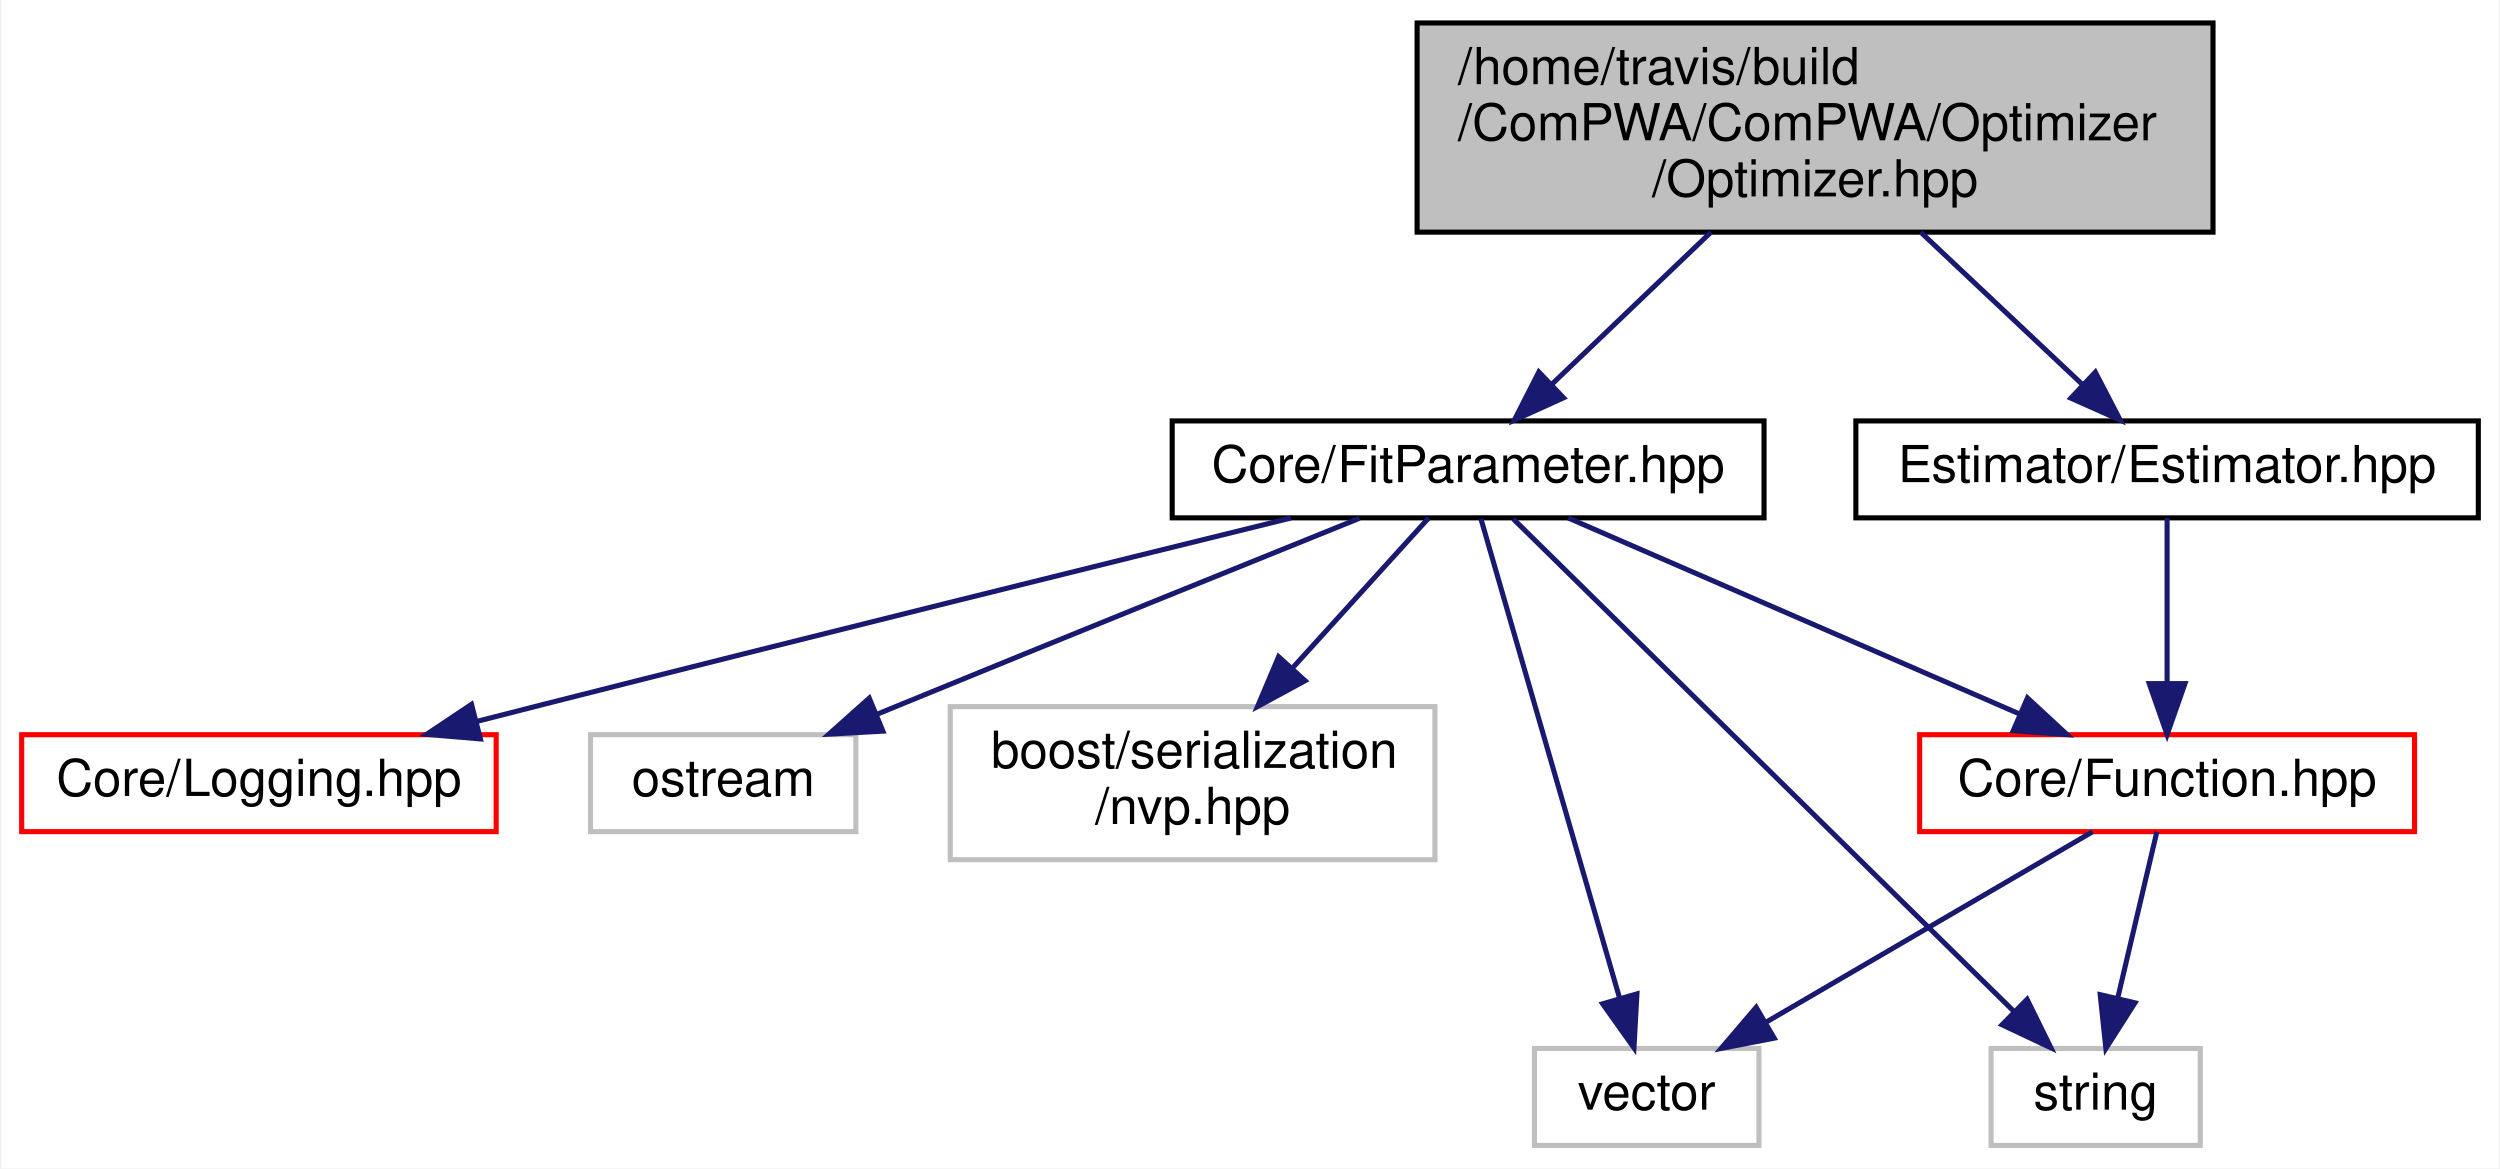
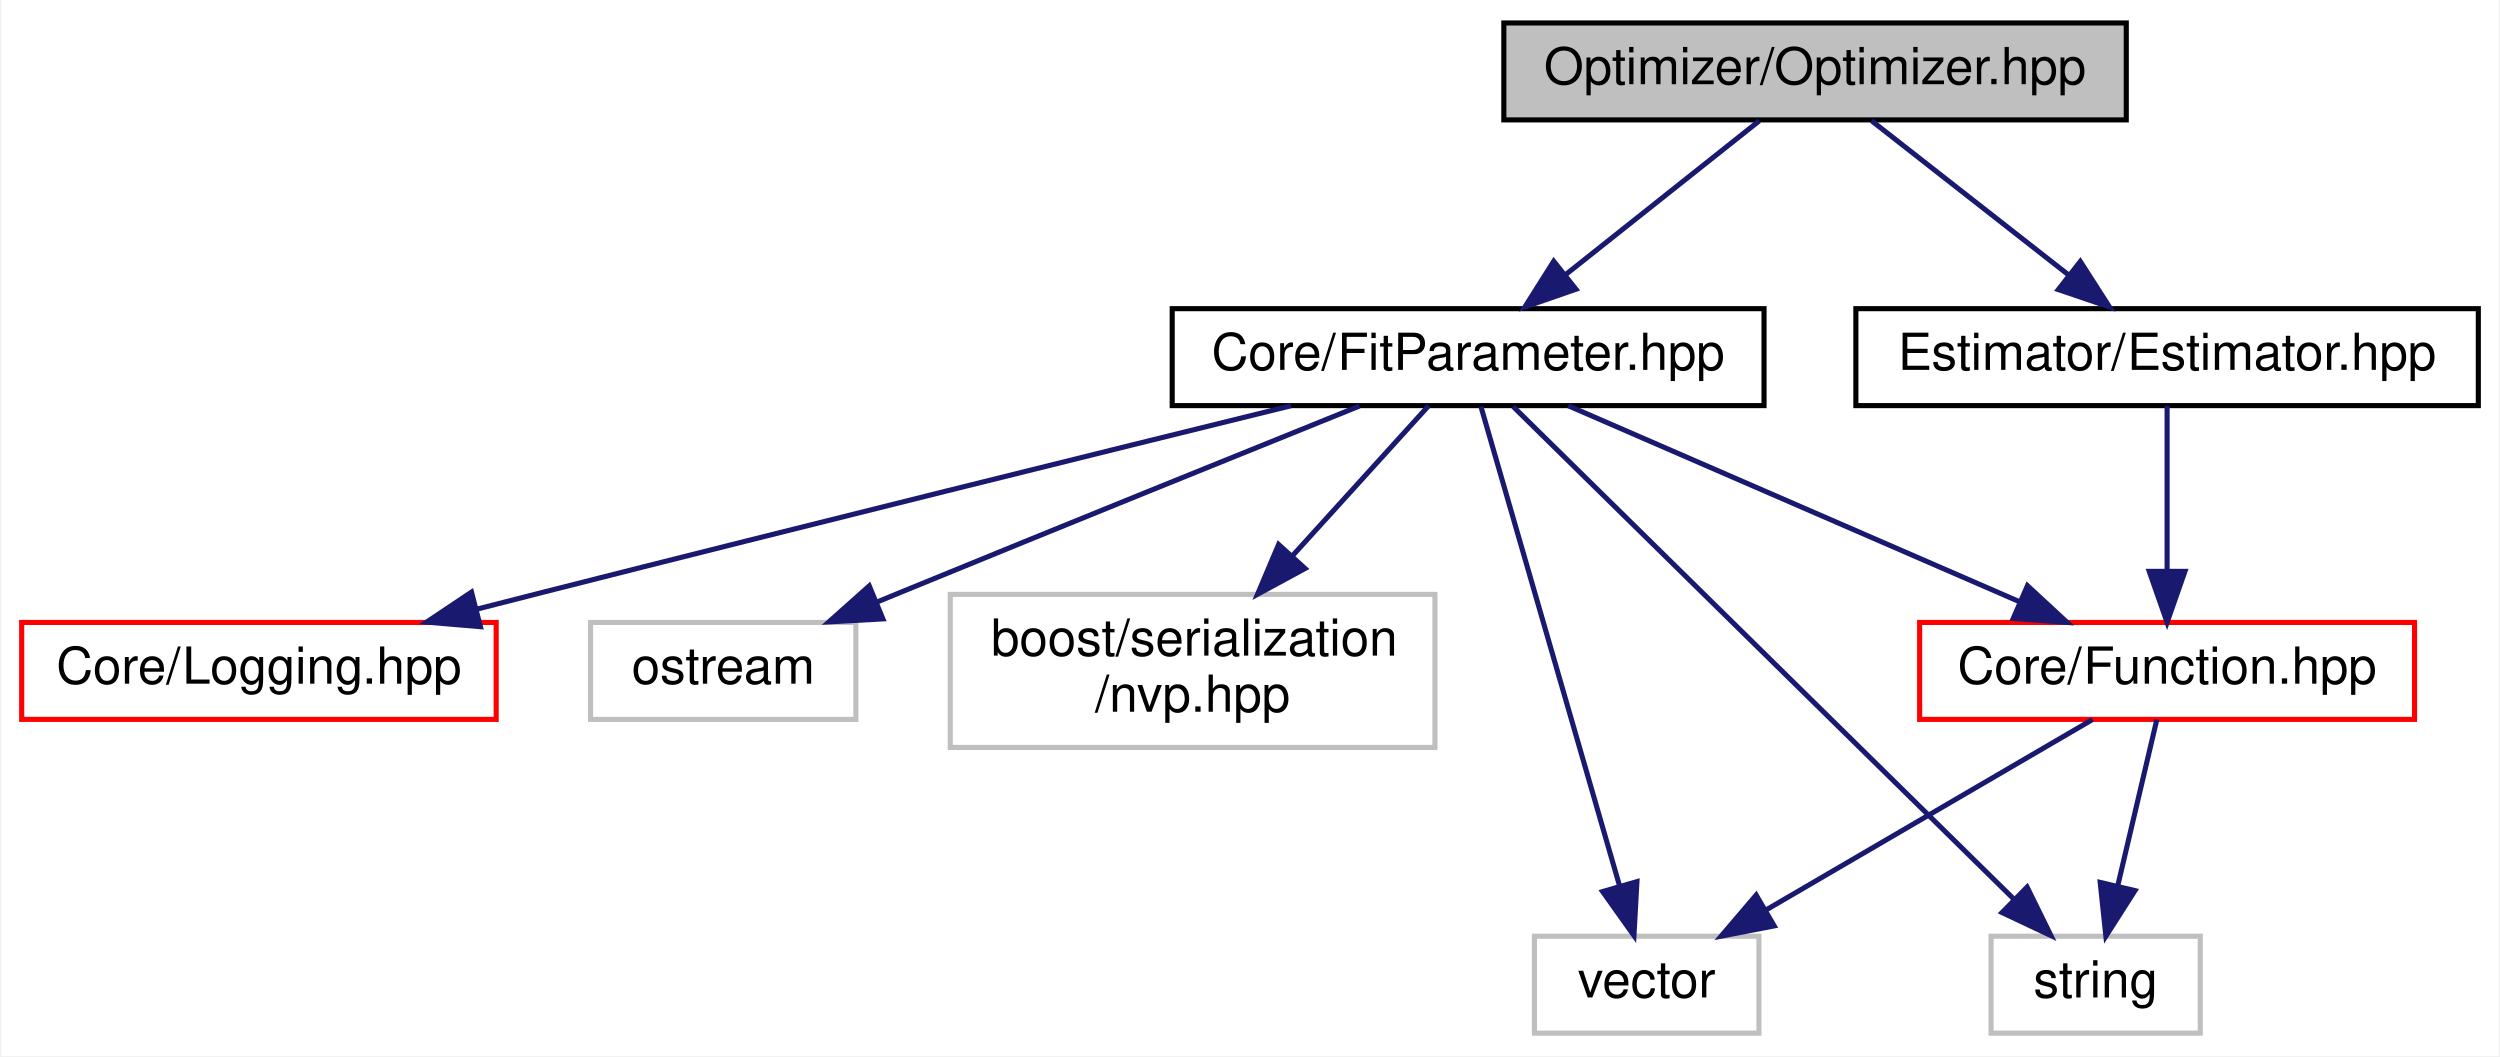
- <svg xmlns="http://www.w3.org/2000/svg" xmlns:xlink="http://www.w3.org/1999/xlink" width="490pt" height="229pt" viewBox="0.00 0.00 489.50 229.00">
-   <g id="graph0" class="graph" transform="scale(1 1) rotate(0) translate(4 225)">
-     <polygon fill="white" stroke="none" points="-4,4 -4,-225 485.5,-225 485.5,4 -4,4" />
+ <svg xmlns="http://www.w3.org/2000/svg" xmlns:xlink="http://www.w3.org/1999/xlink" width="490pt" height="207pt" viewBox="0.00 0.00 489.50 207.00">
+   <g id="graph0" class="graph" transform="scale(1 1) rotate(0) translate(4 203)">
+     <polygon fill="white" stroke="none" points="-4,4 -4,-203 485.5,-203 485.5,4 -4,4" />
    <g id="node1" class="node">
-       <polygon fill="#bfbfbf" stroke="black" points="273.5,-179.5 273.5,-220.5 429.5,-220.5 429.5,-179.5 273.5,-179.5" />
-       <text text-anchor="start" x="281.5" y="-208.5" font-family="Helvetica,sans-Serif" font-size="10.00">/home/travis/build</text>
-       <text text-anchor="start" x="281.5" y="-197.5" font-family="Helvetica,sans-Serif" font-size="10.00">/ComPWA/ComPWA/Optimizer</text>
-       <text text-anchor="middle" x="351.5" y="-186.5" font-family="Helvetica,sans-Serif" font-size="10.00">/Optimizer.hpp</text>
+       <polygon fill="#bfbfbf" stroke="black" points="290.5,-179.5 290.5,-198.5 412.5,-198.5 412.5,-179.5 290.5,-179.5" />
+       <text text-anchor="middle" x="351.5" y="-186.5" font-family="Helvetica,sans-Serif" font-size="10.00">Optimizer/Optimizer.hpp</text>
    </g>
    <g id="node2" class="node">
      <g id="a_node2">
        <a xlink:href="FitParameter_8hpp.html" target="_top" xlink:title="Core/FitParameter.hpp">
          <polygon fill="white" stroke="black" points="225.5,-123.5 225.5,-142.5 341.5,-142.5 341.5,-123.5 225.5,-123.5" />
          <text text-anchor="middle" x="283.5" y="-130.5" font-family="Helvetica,sans-Serif" font-size="10.00">Core/FitParameter.hpp</text>
        </a>
      </g>
    </g>
    <g id="edge1" class="edge">
-       <path fill="none" stroke="midnightblue" d="M331.098,-179.498C321.173,-170.011 309.398,-158.756 300.043,-149.813" />
-       <polygon fill="midnightblue" stroke="midnightblue" points="302.199,-147.032 292.552,-142.652 297.362,-152.092 302.199,-147.032" />
+       <path fill="none" stroke="midnightblue" d="M340.575,-179.324C330.325,-171.185 314.779,-158.839 302.499,-149.087" />
+       <polygon fill="midnightblue" stroke="midnightblue" points="304.632,-146.312 294.624,-142.834 300.279,-151.794 304.632,-146.312" />
    </g>
    <g id="node9" class="node">
      <g id="a_node9">
        <a xlink:href="Estimator_8hpp.html" target="_top" xlink:title="Estimator/Estimator.hpp">
          <polygon fill="white" stroke="black" points="359.5,-123.5 359.5,-142.5 481.5,-142.5 481.5,-123.5 359.5,-123.5" />
          <text text-anchor="middle" x="420.5" y="-130.5" font-family="Helvetica,sans-Serif" font-size="10.00">Estimator/Estimator.hpp</text>
        </a>
      </g>
    </g>
    <g id="edge10" class="edge">
-       <path fill="none" stroke="midnightblue" d="M372.202,-179.498C382.374,-169.915 394.462,-158.528 404.001,-149.543" />
-       <polygon fill="midnightblue" stroke="midnightblue" points="406.436,-152.057 411.315,-142.652 401.636,-146.962 406.436,-152.057" />
+       <path fill="none" stroke="midnightblue" d="M362.586,-179.324C372.986,-171.185 388.761,-158.839 401.222,-149.087" />
+       <polygon fill="midnightblue" stroke="midnightblue" points="403.494,-151.753 409.212,-142.834 399.18,-146.241 403.494,-151.753" />
    </g>
    <g id="node3" class="node">
      <g id="a_node3">
        <a xlink:href="Function_8hpp.html" target="_top" xlink:title="Core/Function.hpp">
          <polygon fill="white" stroke="red" points="372,-62 372,-81 469,-81 469,-62 372,-62" />
          <text text-anchor="middle" x="420.5" y="-69" font-family="Helvetica,sans-Serif" font-size="10.00">Core/Function.hpp</text>
        </a>
      </g>
    </g>
    <g id="edge2" class="edge">
      <path fill="none" stroke="midnightblue" d="M303.129,-123.475C326.324,-113.401 365.119,-96.552 391.713,-85.002" />
      <polygon fill="midnightblue" stroke="midnightblue" points="393.13,-88.203 400.908,-81.009 390.341,-81.782 393.13,-88.203" />
    </g>
    <g id="node4" class="node">
      <polygon fill="white" stroke="#bfbfbf" points="386,-0.5 386,-19.5 427,-19.5 427,-0.5 386,-0.5" />
      <text text-anchor="middle" x="406.5" y="-7.5" font-family="Helvetica,sans-Serif" font-size="10.00">string</text>
    </g>
    <g id="edge7" class="edge">
      <path fill="none" stroke="midnightblue" d="M292.346,-123.298C312.913,-103.066 364.19,-52.622 390.45,-26.789" />
      <polygon fill="midnightblue" stroke="midnightblue" points="393.06,-29.131 397.734,-19.623 388.151,-24.141 393.06,-29.131" />
    </g>
    <g id="node5" class="node">
      <polygon fill="white" stroke="#bfbfbf" points="296.5,-0.5 296.5,-19.5 340.5,-19.5 340.5,-0.5 296.5,-0.5" />
      <text text-anchor="middle" x="318.5" y="-7.5" font-family="Helvetica,sans-Serif" font-size="10.00">vector</text>
    </g>
    <g id="edge8" class="edge">
      <path fill="none" stroke="midnightblue" d="M286.017,-123.298C291.668,-103.763 305.465,-56.065 313.135,-29.547" />
      <polygon fill="midnightblue" stroke="midnightblue" points="316.589,-30.202 316.006,-19.623 309.865,-28.257 316.589,-30.202" />
    </g>
    <g id="node6" class="node">
      <g id="a_node6">
        <a xlink:href="Logging_8hpp.html" target="_top" xlink:title="Core/Logging.hpp">
          <polygon fill="white" stroke="red" points="0,-62 0,-81 93,-81 93,-62 0,-62" />
          <text text-anchor="middle" x="46.5" y="-69" font-family="Helvetica,sans-Serif" font-size="10.00">Core/Logging.hpp</text>
        </a>
      </g>
    </g>
    <g id="edge5" class="edge">
      <path fill="none" stroke="midnightblue" d="M248.776,-123.473C212.321,-114.496 153.344,-99.903 102.5,-87 98.167,-85.9 93.647,-84.745 89.137,-83.586" />
      <polygon fill="midnightblue" stroke="midnightblue" points="89.912,-80.171 79.355,-81.064 88.165,-86.95 89.912,-80.171" />
    </g>
    <g id="node7" class="node">
      <polygon fill="white" stroke="#bfbfbf" points="111.5,-62 111.5,-81 163.5,-81 163.5,-62 111.5,-62" />
      <text text-anchor="middle" x="137.5" y="-69" font-family="Helvetica,sans-Serif" font-size="10.00">ostream</text>
    </g>
    <g id="edge6" class="edge">
      <path fill="none" stroke="midnightblue" d="M262.201,-123.421C239.841,-114.402 203.67,-99.775 172.5,-87 170.91,-86.348 169.28,-85.679 167.635,-85.002" />
      <polygon fill="midnightblue" stroke="midnightblue" points="168.796,-81.695 158.217,-81.113 166.125,-88.165 168.796,-81.695" />
    </g>
    <g id="node8" class="node">
      <polygon fill="white" stroke="#bfbfbf" points="182,-56.5 182,-86.5 277,-86.5 277,-56.5 182,-56.5" />
      <text text-anchor="start" x="190" y="-74.5" font-family="Helvetica,sans-Serif" font-size="10.00">boost/serialization</text>
      <text text-anchor="middle" x="229.5" y="-63.5" font-family="Helvetica,sans-Serif" font-size="10.00">/nvp.hpp</text>
    </g>
    <g id="edge9" class="edge">
      <path fill="none" stroke="midnightblue" d="M275.763,-123.475C268.791,-115.793 258.244,-104.172 248.98,-93.964" />
      <polygon fill="midnightblue" stroke="midnightblue" points="251.539,-91.576 242.227,-86.523 246.356,-96.28 251.539,-91.576" />
    </g>
    <g id="edge3" class="edge">
      <path fill="none" stroke="midnightblue" d="M418.494,-61.975C416.498,-53.492 413.372,-40.204 410.811,-29.322" />
      <polygon fill="midnightblue" stroke="midnightblue" points="414.2,-28.442 408.502,-19.509 407.386,-30.045 414.2,-28.442" />
    </g>
    <g id="edge4" class="edge">
      <path fill="none" stroke="midnightblue" d="M405.886,-61.975C389.147,-52.211 361.496,-36.081 341.781,-24.581" />
      <polygon fill="midnightblue" stroke="midnightblue" points="343.488,-21.525 333.087,-19.509 339.961,-27.571 343.488,-21.525" />
    </g>
    <g id="edge11" class="edge">
      <path fill="none" stroke="midnightblue" d="M420.5,-123.475C420.5,-115.08 420.5,-101.981 420.5,-91.163" />
      <polygon fill="midnightblue" stroke="midnightblue" points="424,-91.009 420.5,-81.009 417,-91.009 424,-91.009" />
    </g>
  </g>
</svg>
